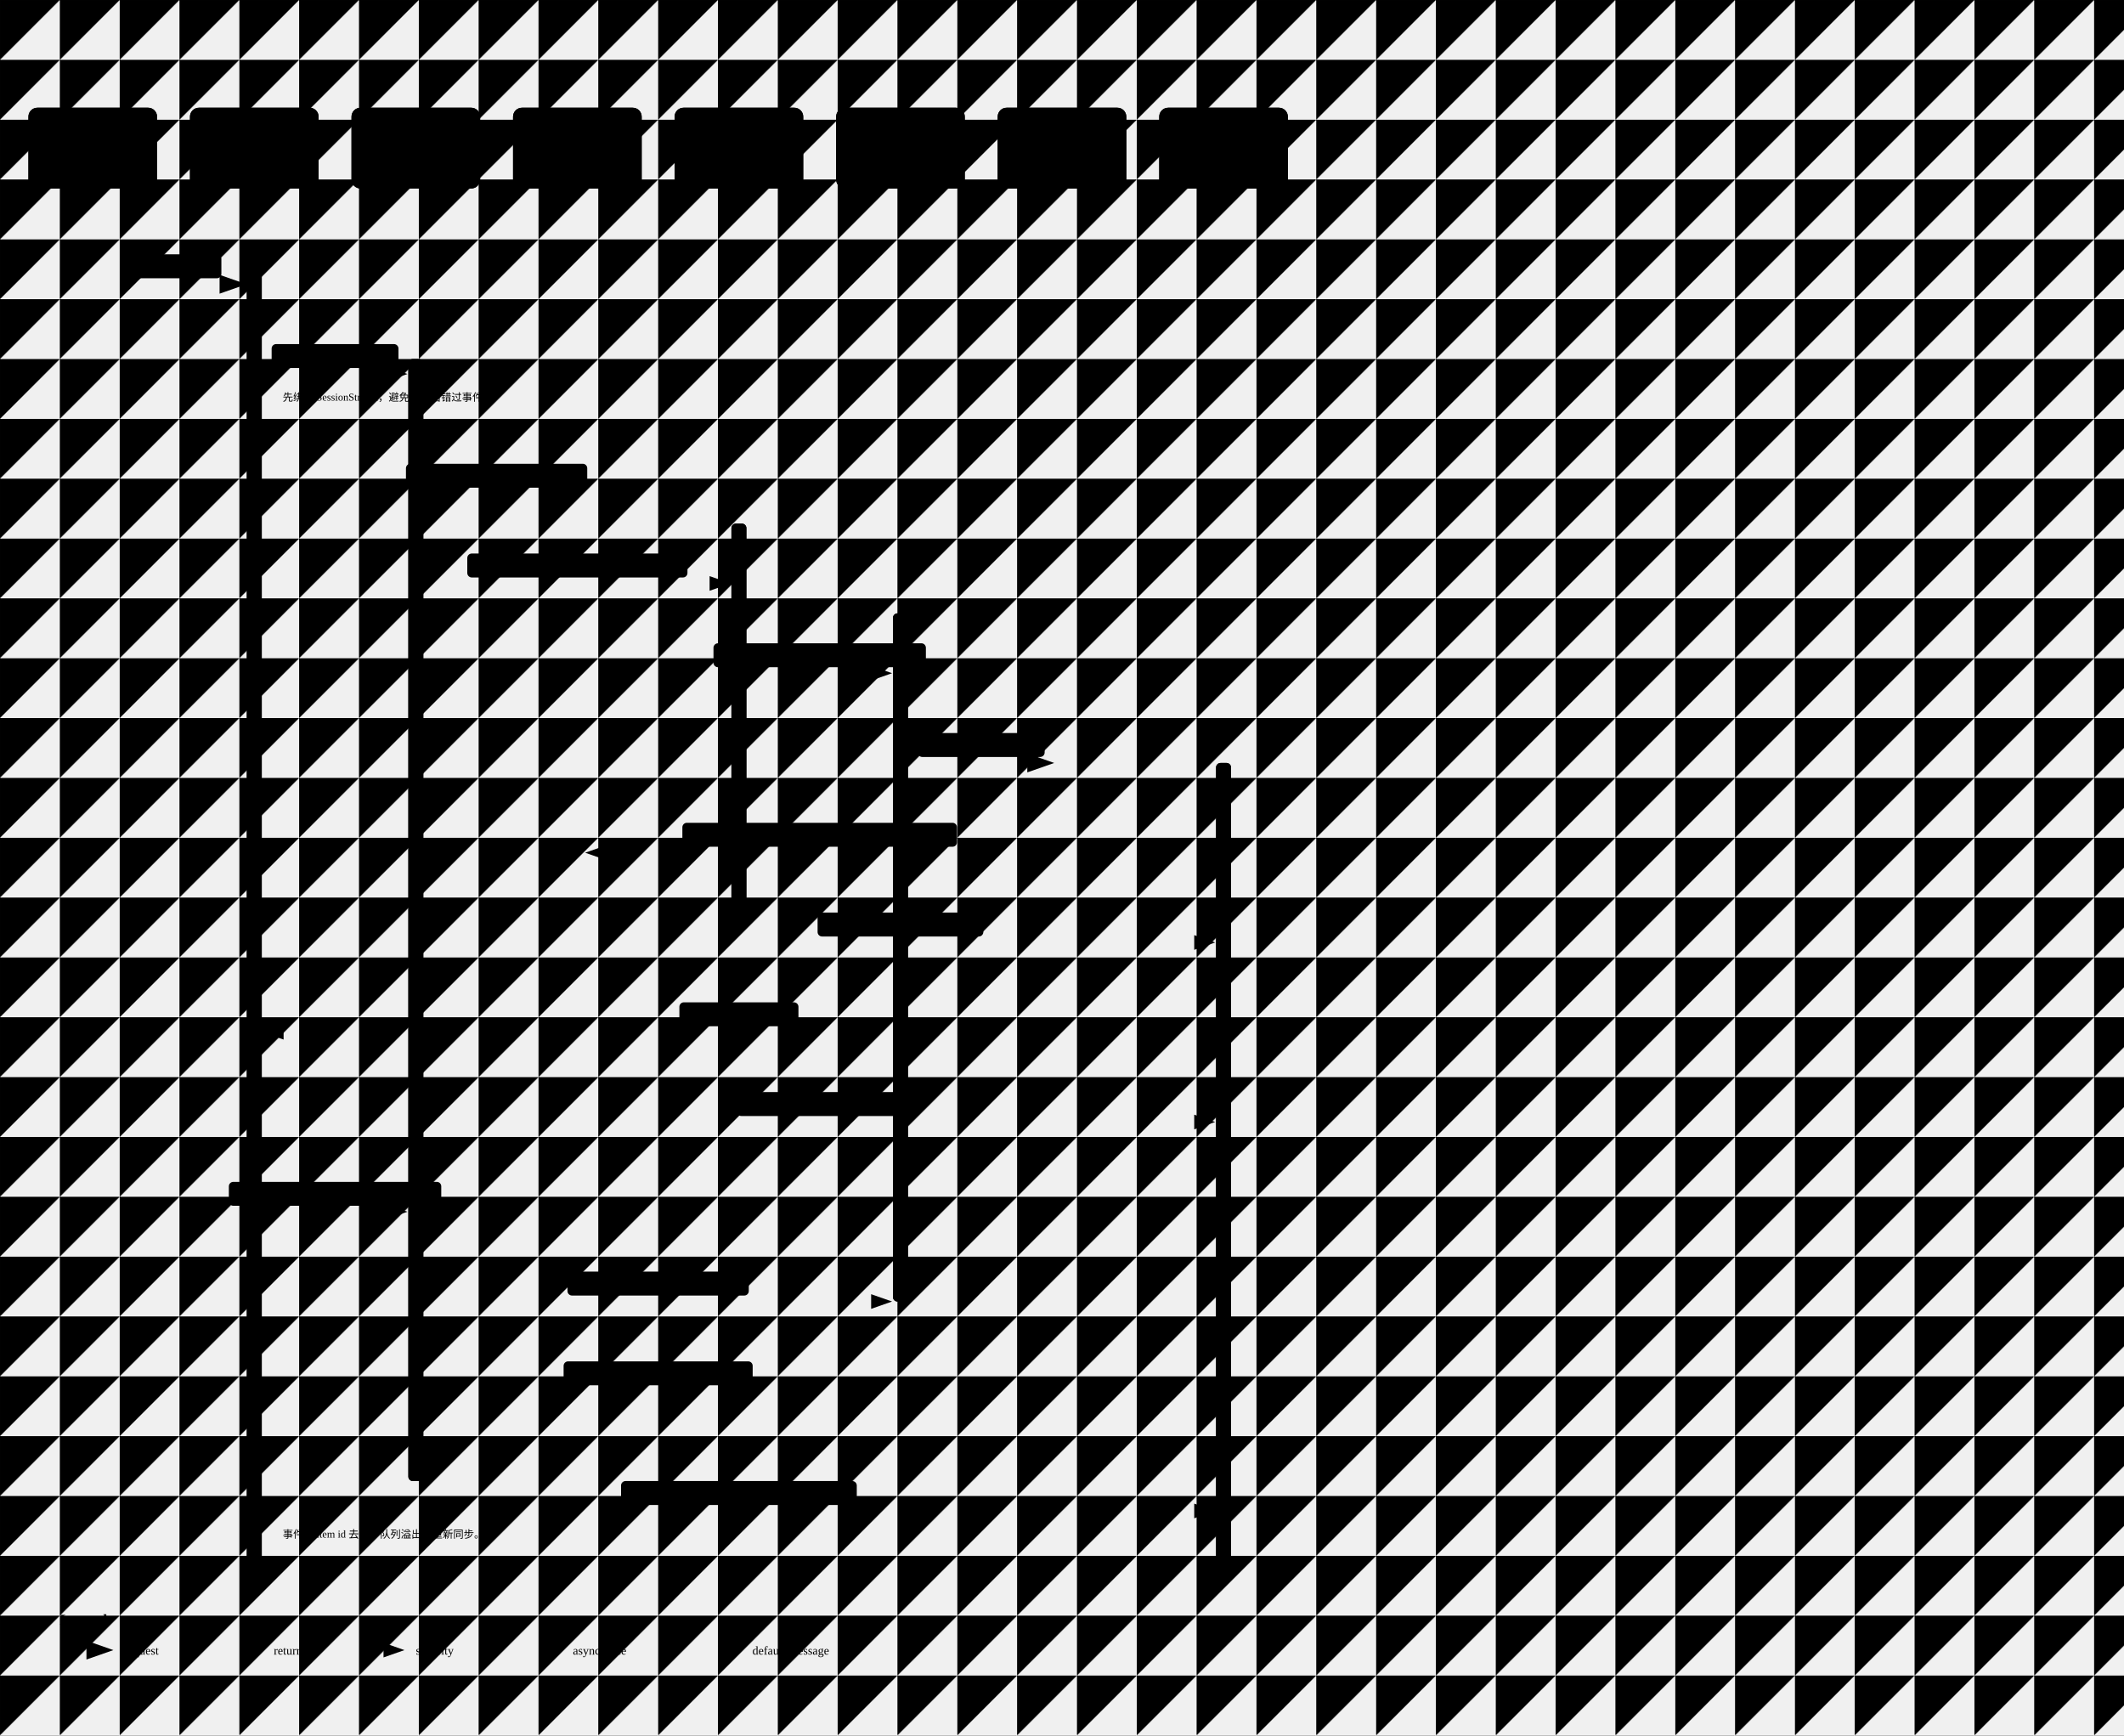
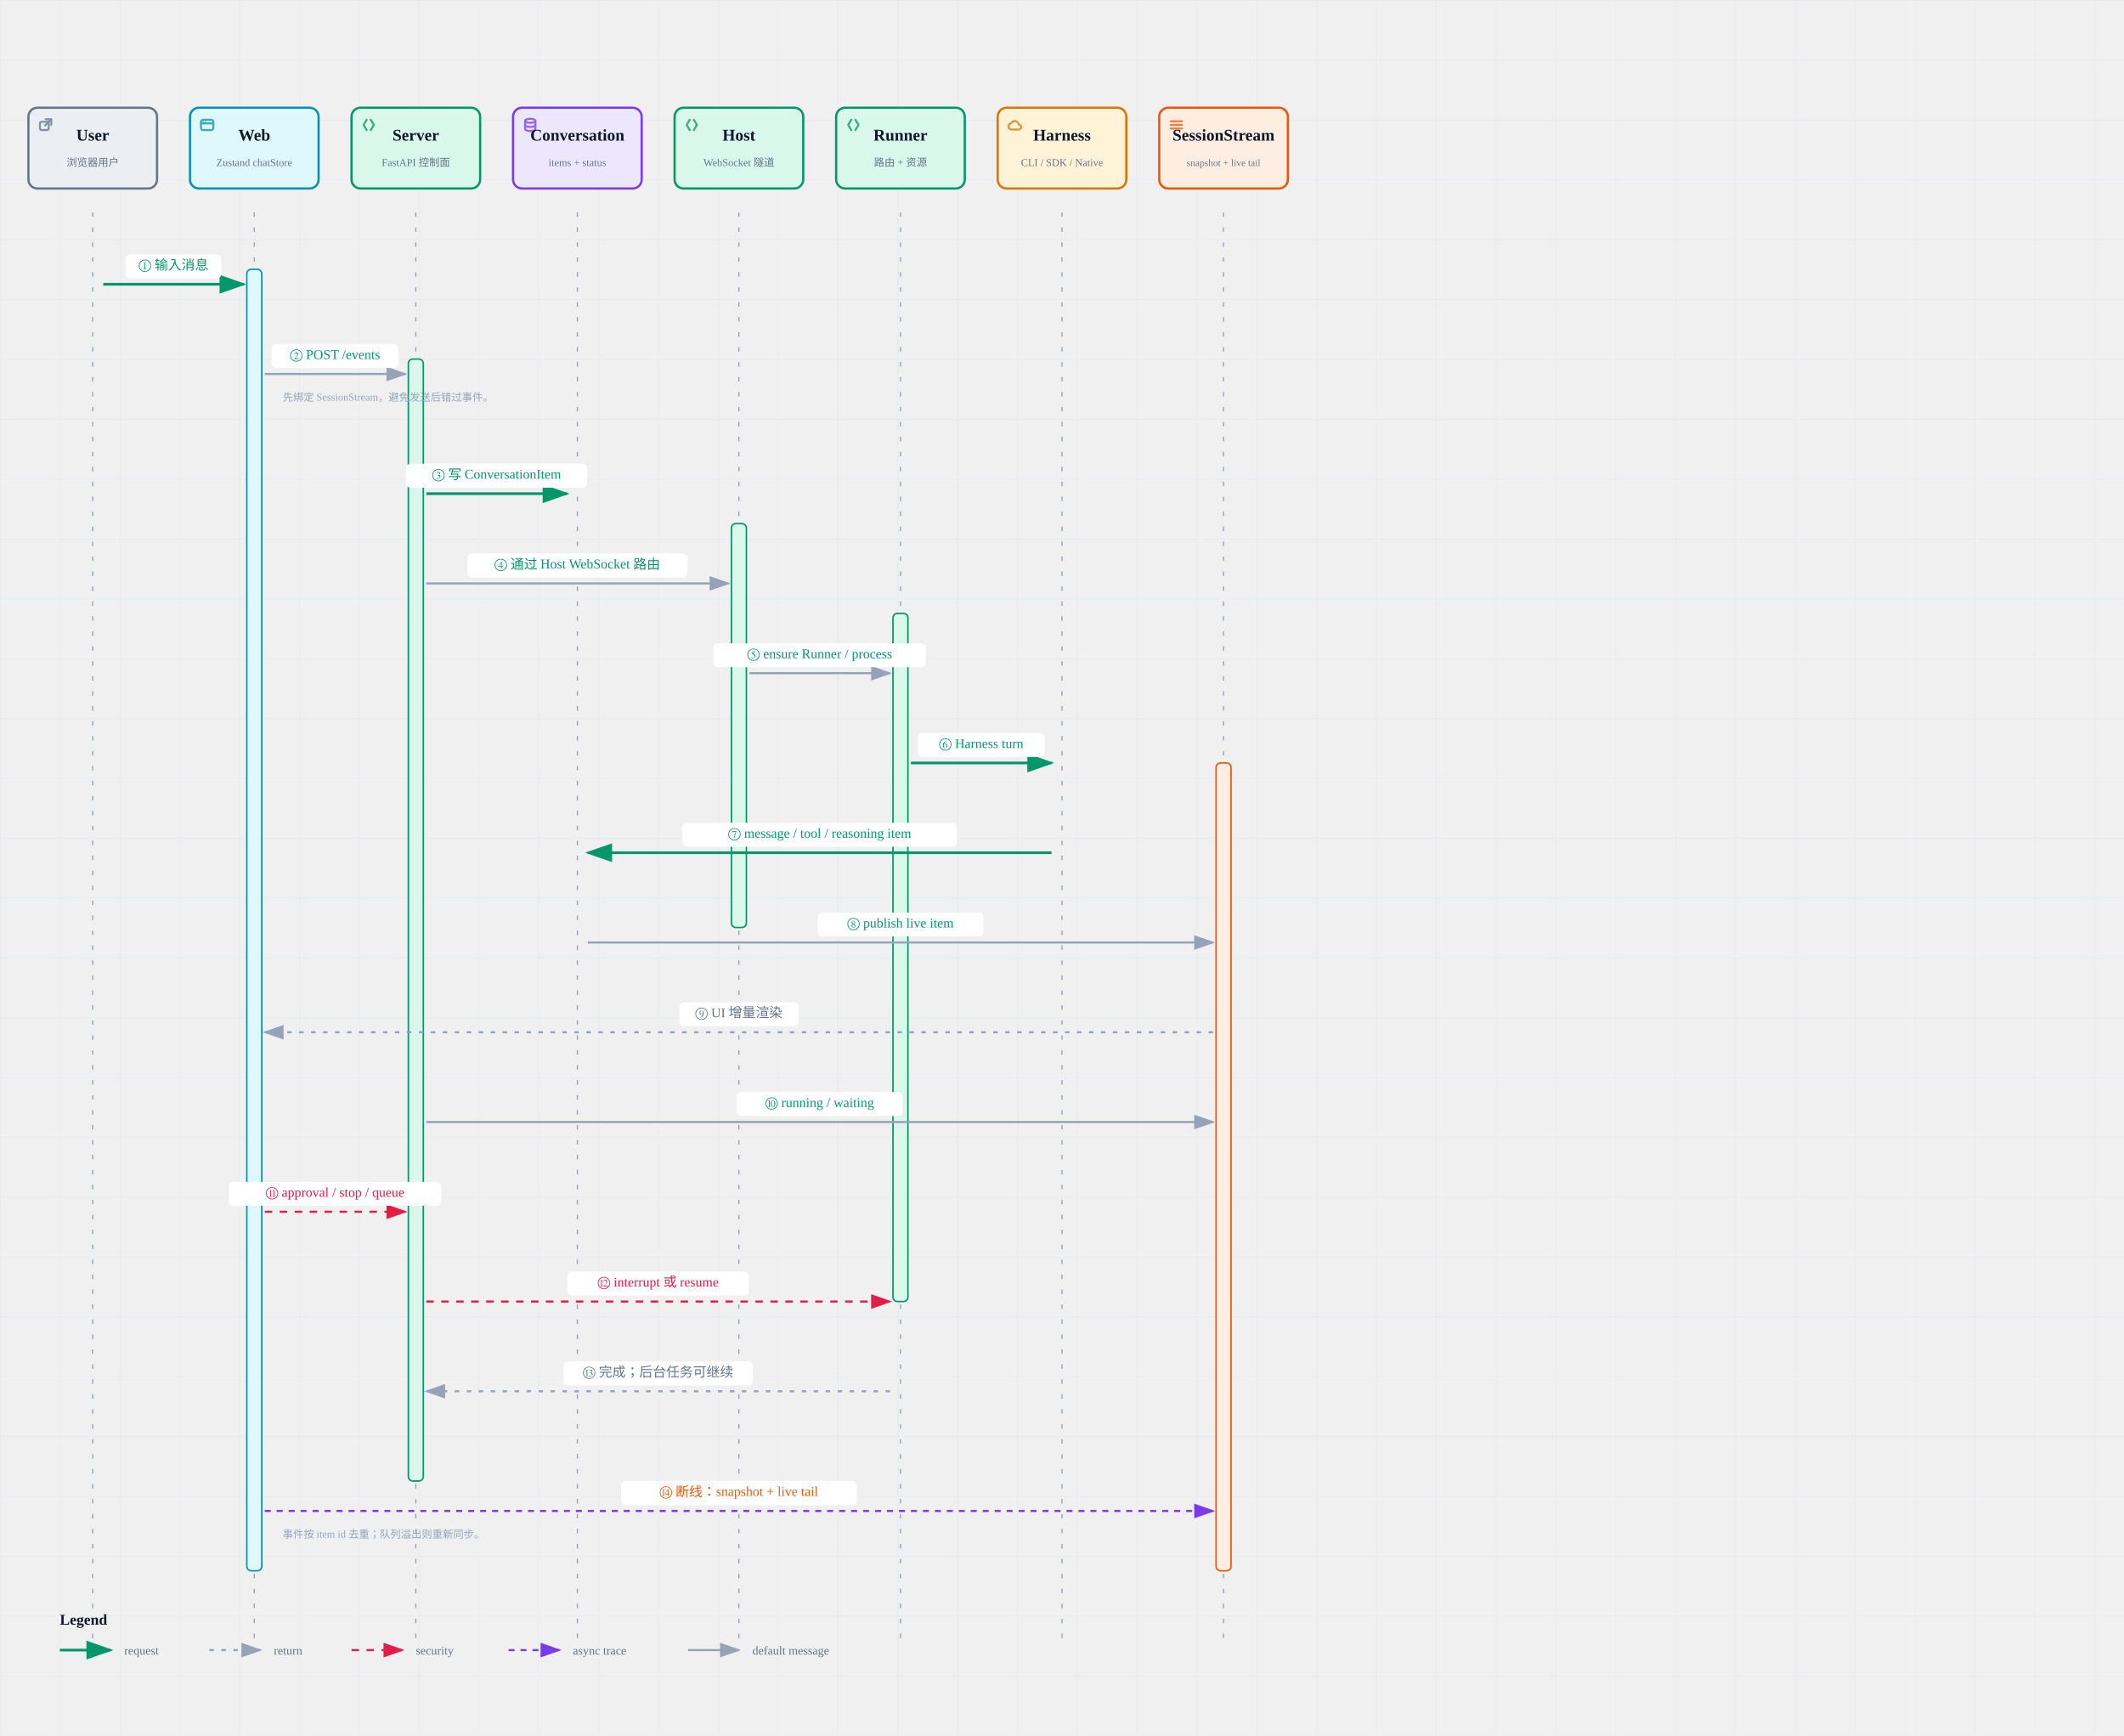
<svg xmlns="http://www.w3.org/2000/svg" viewBox="0 0 1420 1160" role="img" aria-labelledby="archify-diagram-title archify-diagram-description" data-preset="signal-flow" data-quality-profile="showcase">
+   <style>
+   .c-grid { stroke: #e2e8f0; fill: none; }
+   .c-mask { fill: #ffffff; stroke: none; }
+   .c-frontend { fill: rgba(34, 211, 238, 0.15); stroke: #0891b2; }
+   .c-backend { fill: rgba(52, 211, 153, 0.18); stroke: #059669; }
+   .c-database { fill: rgba(167, 139, 250, 0.2); stroke: #7c3aed; }
+   .c-cloud { fill: rgba(251, 191, 36, 0.18); stroke: #d97706; }
+   .c-security { fill: rgba(251, 113, 133, 0.15); stroke: #e11d48; }
+   .c-messagebus { fill: rgba(251, 146, 60, 0.15); stroke: #ea580c; }
+   .c-external { fill: rgba(148, 163, 184, 0.18); stroke: #64748b; }
+   .c-security-group { fill: transparent; stroke: #e11d48; stroke-dasharray: 4,4; }
+   .c-lane { fill: rgba(248, 250, 252, 0.65); stroke: #cbd5e1; stroke-dasharray: 6,6; }
+   .t-primary { fill: #0f172a; }
+   .t-muted { fill: #64748b; }
+   .t-dim { fill: #94a3b8; }
+   .t-frontend { fill: #0891b2; }
+   .t-backend { fill: #059669; }
+   .t-database { fill: #7c3aed; }
+   .t-cloud { fill: #d97706; }
+   .t-security { fill: #e11d48; }
+   .t-messagebus { fill: #ea580c; }
+   .t-external { fill: #64748b; }
+   .semantic-sigil { fill: none; stroke: currentColor; stroke-width: 1.35; stroke-linecap: round; stroke-linejoin: round; opacity: 0.76; pointer-events: none; }
+   .semantic-sigil &gt; * { vector-effect: non-scaling-stroke; }
+   .semantic-sigil .sigil-fill { fill: currentColor; stroke: none; }
+   .s-frontend { color: #0891b2; }
+   .s-backend { color: #059669; }
+   .s-database { color: #7c3aed; }
+   .s-cloud { color: #d97706; }
+   .s-security { color: #e11d48; }
+   .s-messagebus { color: #ea580c; }
+   .s-external { color: #64748b; }
+   .a-default { stroke: #94a3b8; fill: none; }
+   .a-emphasis { stroke: #059669; fill: none; }
+   .a-security { stroke: #e11d48; fill: none; stroke-dasharray: 5,5; }
+   .a-dashed { stroke: #7c3aed; fill: none; stroke-dasharray: 4,4; }
+   .m-default { fill: #94a3b8; }
+   .m-emphasis { fill: #059669; }
+   .m-security { fill: #e11d48; }
+   .m-dashed { fill: #7c3aed; }
+ </style>
  <defs>
    <marker id="arrowhead" markerWidth="10" markerHeight="7" refX="9" refY="3.5" orient="auto">
      <polygon points="0 0, 10 3.5, 0 7" class="m-default" />
    </marker>
    <marker id="arrowhead-emphasis" markerWidth="10" markerHeight="7" refX="9" refY="3.5" orient="auto">
      <polygon points="0 0, 10 3.5, 0 7" class="m-emphasis" />
    </marker>
    <marker id="arrowhead-security" markerWidth="10" markerHeight="7" refX="9" refY="3.5" orient="auto">
      <polygon points="0 0, 10 3.5, 0 7" class="m-security" />
    </marker>
    <marker id="arrowhead-dashed" markerWidth="10" markerHeight="7" refX="9" refY="3.5" orient="auto">
      <polygon points="0 0, 10 3.5, 0 7" class="m-dashed" />
    </marker>
    <pattern id="grid" width="40" height="40" patternUnits="userSpaceOnUse">
      <path d="M 40 0 L 0 0 0 40" class="c-grid" stroke-width="0.5" />
    </pattern>
  </defs>
  <rect width="100%" height="100%" fill="url(#grid)" />
  <path d="M 62 142 L 62 1095" class="a-default" stroke-width="0.8" stroke-dasharray="3,7" />
  <path d="M 170 142 L 170 1095" class="a-default" stroke-width="0.8" stroke-dasharray="3,7" />
  <path d="M 278 142 L 278 1095" class="a-default" stroke-width="0.8" stroke-dasharray="3,7" />
  <path d="M 386 142 L 386 1095" class="a-default" stroke-width="0.8" stroke-dasharray="3,7" />
  <path d="M 494 142 L 494 1095" class="a-default" stroke-width="0.8" stroke-dasharray="3,7" />
  <path d="M 602 142 L 602 1095" class="a-default" stroke-width="0.8" stroke-dasharray="3,7" />
  <path d="M 710 142 L 710 1095" class="a-default" stroke-width="0.8" stroke-dasharray="3,7" />
  <path d="M 818 142 L 818 1095" class="a-default" stroke-width="0.8" stroke-dasharray="3,7" />
  <rect x="165" y="180" width="10" height="870" rx="3" class="c-mask" />
  <rect x="165" y="180" width="10" height="870" rx="3" class="c-frontend" stroke-width="1" />
  <rect x="273" y="240" width="10" height="750" rx="3" class="c-mask" />
  <rect x="273" y="240" width="10" height="750" rx="3" class="c-backend" stroke-width="1" />
  <rect x="489" y="350" width="10" height="270" rx="3" class="c-mask" />
  <rect x="489" y="350" width="10" height="270" rx="3" class="c-backend" stroke-width="1" />
  <rect x="597" y="410" width="10" height="460" rx="3" class="c-mask" />
  <rect x="597" y="410" width="10" height="460" rx="3" class="c-backend" stroke-width="1" />
  <rect x="813" y="510" width="10" height="540" rx="3" class="c-mask" />
  <rect x="813" y="510" width="10" height="540" rx="3" class="c-messagebus" stroke-width="1" />
  <g data-edge-from="user" data-edge-to="web" data-edge-label="① 输入消息" data-edge-key="0" data-edge-id="send">
    <path data-composition-edge-from="user" data-composition-edge-to="web" data-composition-edge-id="send" data-composition-points="69,190;163,190" d="M 69 190 L 163 190" class="a-emphasis" stroke-width="1.8" marker-end="url(#arrowhead-emphasis)" />
    <g data-detail="context">
      <rect x="84" y="170" width="64" height="16" rx="3" class="c-mask" />
      <text x="116" y="180" class="t-backend" font-size="9" text-anchor="middle">① 输入消息</text>
    </g>
  </g>
  <g data-edge-from="web" data-edge-to="server" data-edge-label="② POST /events" data-edge-key="1" data-edge-id="post">
    <path data-composition-edge-from="web" data-composition-edge-to="server" data-composition-edge-id="post" data-composition-points="177,250;271,250" d="M 177 250 L 271 250" class="a-default" stroke-width="1.4" marker-end="url(#arrowhead)" />
    <g data-detail="context">
      <rect x="181.6" y="230" width="84.8" height="16" rx="3" class="c-mask" />
      <text x="224" y="240" class="t-backend" font-size="9" text-anchor="middle">② POST /events</text>
    </g>
    <text data-detail="fine" x="189" y="268" class="t-dim" font-size="7">先绑定 SessionStream，避免发送后错过事件。</text>
  </g>
  <g data-edge-from="server" data-edge-to="conv" data-edge-label="③ 写 ConversationItem" data-edge-key="2" data-edge-id="persist">
    <path data-composition-edge-from="server" data-composition-edge-to="conv" data-composition-edge-id="persist" data-composition-points="285,330;379,330" d="M 285 330 L 379 330" class="a-emphasis" stroke-width="1.8" marker-end="url(#arrowhead-emphasis)" />
    <g data-detail="context">
      <rect x="271.4" y="310" width="121.2" height="16" rx="3" class="c-mask" />
      <text x="332" y="320" class="t-backend" font-size="9" text-anchor="middle">③ 写 ConversationItem</text>
    </g>
  </g>
  <g data-edge-from="server" data-edge-to="host" data-edge-label="④ 通过 Host WebSocket 路由" data-edge-key="3" data-edge-id="route">
    <path data-composition-edge-from="server" data-composition-edge-to="host" data-composition-edge-id="route" data-composition-points="285,390;487,390" d="M 285 390 L 487 390" class="a-default" stroke-width="1.4" marker-end="url(#arrowhead)" />
    <g data-detail="context">
      <rect x="312.4" y="370" width="147.2" height="16" rx="3" class="c-mask" />
      <text x="386" y="380" class="t-backend" font-size="9" text-anchor="middle">④ 通过 Host WebSocket 路由</text>
    </g>
  </g>
  <g data-edge-from="host" data-edge-to="runner" data-edge-label="⑤ ensure Runner / process" data-edge-key="4" data-edge-id="ensure">
    <path data-composition-edge-from="host" data-composition-edge-to="runner" data-composition-edge-id="ensure" data-composition-points="501,450;595,450" d="M 501 450 L 595 450" class="a-default" stroke-width="1.4" marker-end="url(#arrowhead)" />
    <g data-detail="context">
      <rect x="477" y="430" width="142" height="16" rx="3" class="c-mask" />
      <text x="548" y="440" class="t-backend" font-size="9" text-anchor="middle">⑤ ensure Runner / process</text>
    </g>
  </g>
  <g data-edge-from="runner" data-edge-to="harness" data-edge-label="⑥ Harness turn" data-edge-key="5" data-edge-id="turn">
    <path data-composition-edge-from="runner" data-composition-edge-to="harness" data-composition-edge-id="turn" data-composition-points="609,510;703,510" d="M 609 510 L 703 510" class="a-emphasis" stroke-width="1.8" marker-end="url(#arrowhead-emphasis)" />
    <g data-detail="context">
      <rect x="613.6" y="490" width="84.8" height="16" rx="3" class="c-mask" />
      <text x="656" y="500" class="t-backend" font-size="9" text-anchor="middle">⑥ Harness turn</text>
    </g>
  </g>
  <g data-edge-from="harness" data-edge-to="conv" data-edge-label="⑦ message / tool / reasoning item" data-edge-key="6" data-edge-id="item">
    <path data-composition-edge-from="harness" data-composition-edge-to="conv" data-composition-edge-id="item" data-composition-points="703,570;393,570" d="M 703 570 L 393 570" class="a-emphasis" stroke-width="1.8" marker-end="url(#arrowhead-emphasis)" />
    <g data-detail="context">
      <rect x="456.2" y="550" width="183.6" height="16" rx="3" class="c-mask" />
      <text x="548" y="560" class="t-backend" font-size="9" text-anchor="middle">⑦ message / tool / reasoning item</text>
    </g>
  </g>
  <g data-edge-from="conv" data-edge-to="stream" data-edge-label="⑧ publish live item" data-edge-key="7" data-edge-id="publish">
    <path data-composition-edge-from="conv" data-composition-edge-to="stream" data-composition-edge-id="publish" data-composition-points="393,630;811,630" d="M 393 630 L 811 630" class="a-default" stroke-width="1.4" marker-end="url(#arrowhead)" />
    <g data-detail="context">
      <rect x="546.6" y="610" width="110.8" height="16" rx="3" class="c-mask" />
      <text x="602" y="620" class="t-backend" font-size="9" text-anchor="middle">⑧ publish live item</text>
    </g>
  </g>
  <g data-edge-from="stream" data-edge-to="web" data-edge-label="⑨ UI 增量渲染" data-edge-key="8" data-edge-id="render">
    <path data-composition-edge-from="stream" data-composition-edge-to="web" data-composition-edge-id="render" data-composition-points="811,690;177,690" d="M 811 690 L 177 690" class="a-default" stroke-width="1.4" stroke-dasharray="3,5" marker-end="url(#arrowhead)" />
    <g data-detail="context">
      <rect x="454.2" y="670" width="79.6" height="16" rx="3" class="c-mask" />
      <text x="494" y="680" class="t-muted" font-size="9" text-anchor="middle">⑨ UI 增量渲染</text>
    </g>
  </g>
  <g data-edge-from="server" data-edge-to="stream" data-edge-label="⑩ running / waiting" data-edge-key="9" data-edge-id="status">
    <path data-composition-edge-from="server" data-composition-edge-to="stream" data-composition-edge-id="status" data-composition-points="285,750;811,750" d="M 285 750 L 811 750" class="a-default" stroke-width="1.4" marker-end="url(#arrowhead)" />
    <g data-detail="context">
      <rect x="492.6" y="730" width="110.8" height="16" rx="3" class="c-mask" />
      <text x="548" y="740" class="t-backend" font-size="9" text-anchor="middle">⑩ running / waiting</text>
    </g>
  </g>
  <g data-edge-from="web" data-edge-to="server" data-edge-label="⑪ approval / stop / queue" data-edge-key="10" data-edge-id="approval">
    <path data-composition-edge-from="web" data-composition-edge-to="server" data-composition-edge-id="approval" data-composition-points="177,810;271,810" d="M 177 810 L 271 810" class="a-security" stroke-width="1.4" marker-end="url(#arrowhead-security)" />
    <g data-detail="context">
      <rect x="153" y="790" width="142" height="16" rx="3" class="c-mask" />
      <text x="224" y="800" class="t-security" font-size="9" text-anchor="middle">⑪ approval / stop / queue</text>
    </g>
  </g>
  <g data-edge-from="server" data-edge-to="runner" data-edge-label="⑫ interrupt 或 resume" data-edge-key="11" data-edge-id="control">
    <path data-composition-edge-from="server" data-composition-edge-to="runner" data-composition-edge-id="control" data-composition-points="285,870;595,870" d="M 285 870 L 595 870" class="a-security" stroke-width="1.4" marker-end="url(#arrowhead-security)" />
    <g data-detail="context">
      <rect x="379.4" y="850" width="121.2" height="16" rx="3" class="c-mask" />
      <text x="440" y="860" class="t-security" font-size="9" text-anchor="middle">⑫ interrupt 或 resume</text>
    </g>
  </g>
  <g data-edge-from="runner" data-edge-to="server" data-edge-label="⑬ 完成；后台任务可继续" data-edge-key="12" data-edge-id="done">
    <path data-composition-edge-from="runner" data-composition-edge-to="server" data-composition-edge-id="done" data-composition-points="595,930;285,930" d="M 595 930 L 285 930" class="a-default" stroke-width="1.4" stroke-dasharray="3,5" marker-end="url(#arrowhead)" />
    <g data-detail="context">
      <rect x="376.8" y="910" width="126.4" height="16" rx="3" class="c-mask" />
      <text x="440" y="920" class="t-muted" font-size="9" text-anchor="middle">⑬ 完成；后台任务可继续</text>
    </g>
  </g>
  <g data-edge-from="web" data-edge-to="stream" data-edge-label="⑭ 断线：snapshot + live tail" data-edge-key="13" data-edge-id="reconnect">
    <path data-composition-edge-from="web" data-composition-edge-to="stream" data-composition-edge-id="reconnect" data-composition-points="177,1010;811,1010" d="M 177 1010 L 811 1010" class="a-dashed" stroke-width="1.4" marker-end="url(#arrowhead-dashed)" />
    <g data-detail="context">
      <rect x="415.2" y="990" width="157.6" height="16" rx="3" class="c-mask" />
      <text x="494" y="1000" class="t-messagebus" font-size="9" text-anchor="middle">⑭ 断线：snapshot + live tail</text>
    </g>
    <text data-detail="fine" x="189" y="1028" class="t-dim" font-size="7">事件按 item id 去重；队列溢出则重新同步。</text>
  </g>
  <g id="node-user" data-node-id="user" data-node-label="User" tabindex="0" role="button" aria-label="Focus User, 浏览器用户, Sequence participant" aria-pressed="false" data-node-kind="external" data-node-sublabel="浏览器用户" data-node-context="Sequence participant">
    <rect x="19" y="72" width="86" height="54" rx="6" class="c-mask" />
    <rect x="19" y="72" width="86" height="54" rx="6" class="c-external" stroke-width="1.5" />
    <g aria-hidden="true" data-semantic-sigil="external" class="semantic-sigil s-external" transform="translate(25 78) scale(0.6875)">
      <rect x="2.5" y="5" width="8.5" height="8" rx="1.5" />
      <path d="M8 2.5h5.5V8M13.5 2.5 7.5 8.5" />
    </g>
    <text data-detail-anchor="true" x="62" y="94" class="t-primary" font-size="11" font-weight="600" text-anchor="middle">User</text>
    <text data-detail="context" x="62" y="111" class="t-muted" font-size="7" text-anchor="middle">浏览器用户</text>
  </g>
  <g id="node-web" data-node-id="web" data-node-label="Web" tabindex="0" role="button" aria-label="Focus Web, Zustand chatStore, Sequence participant" aria-pressed="false" data-node-kind="frontend" data-node-sublabel="Zustand chatStore" data-node-context="Sequence participant">
    <rect x="127" y="72" width="86" height="54" rx="6" class="c-mask" />
    <rect x="127" y="72" width="86" height="54" rx="6" class="c-frontend" stroke-width="1.5" />
    <g aria-hidden="true" data-semantic-sigil="frontend" class="semantic-sigil s-frontend" transform="translate(133 78) scale(0.6875)">
      <rect x="2" y="3" width="12" height="10" rx="2" />
      <path d="M2 6.5h12" />
      <circle cx="4.1" cy="4.8" r=".7" class="sigil-fill" />
      <circle cx="6.3" cy="4.8" r=".7" class="sigil-fill" />
    </g>
    <text data-detail-anchor="true" x="170" y="94" class="t-primary" font-size="11" font-weight="600" text-anchor="middle">Web</text>
    <text data-detail="context" x="170" y="111" class="t-muted" font-size="7" text-anchor="middle">Zustand chatStore</text>
  </g>
  <g id="node-server" data-node-id="server" data-node-label="Server" tabindex="0" role="button" aria-label="Focus Server, FastAPI 控制面, Sequence participant" aria-pressed="false" data-node-kind="backend" data-node-sublabel="FastAPI 控制面" data-node-context="Sequence participant">
    <rect x="235" y="72" width="86" height="54" rx="6" class="c-mask" />
    <rect x="235" y="72" width="86" height="54" rx="6" class="c-backend" stroke-width="1.5" />
    <g aria-hidden="true" data-semantic-sigil="backend" class="semantic-sigil s-backend" transform="translate(241 78) scale(0.6875)">
      <path d="M6 3 3 8l3 5M10 3l3 5-3 5" />
    </g>
    <text data-detail-anchor="true" x="278" y="94" class="t-primary" font-size="11" font-weight="600" text-anchor="middle">Server</text>
    <text data-detail="context" x="278" y="111" class="t-muted" font-size="7" text-anchor="middle">FastAPI 控制面</text>
  </g>
  <g id="node-conv" data-node-id="conv" data-node-label="Conversation" tabindex="0" role="button" aria-label="Focus Conversation, items + status, Sequence participant" aria-pressed="false" data-node-kind="database" data-node-sublabel="items + status" data-node-context="Sequence participant">
    <rect x="343" y="72" width="86" height="54" rx="6" class="c-mask" />
    <rect x="343" y="72" width="86" height="54" rx="6" class="c-database" stroke-width="1.5" />
    <g aria-hidden="true" data-semantic-sigil="database" class="semantic-sigil s-database" transform="translate(349 78) scale(0.6875)">
      <ellipse cx="8" cy="4" rx="5" ry="2" />
      <path d="M3 4v8c0 1.1 2.2 2 5 2s5-.9 5-2V4M3 8c0 1.1 2.2 2 5 2s5-.9 5-2" />
    </g>
    <text data-detail-anchor="true" x="386" y="94" class="t-primary" font-size="11" font-weight="600" text-anchor="middle">Conversation</text>
    <text data-detail="context" x="386" y="111" class="t-muted" font-size="7" text-anchor="middle">items + status</text>
  </g>
  <g id="node-host" data-node-id="host" data-node-label="Host" tabindex="0" role="button" aria-label="Focus Host, WebSocket 隧道, Sequence participant" aria-pressed="false" data-node-kind="backend" data-node-sublabel="WebSocket 隧道" data-node-context="Sequence participant">
    <rect x="451" y="72" width="86" height="54" rx="6" class="c-mask" />
    <rect x="451" y="72" width="86" height="54" rx="6" class="c-backend" stroke-width="1.5" />
    <g aria-hidden="true" data-semantic-sigil="backend" class="semantic-sigil s-backend" transform="translate(457 78) scale(0.6875)">
      <path d="M6 3 3 8l3 5M10 3l3 5-3 5" />
    </g>
    <text data-detail-anchor="true" x="494" y="94" class="t-primary" font-size="11" font-weight="600" text-anchor="middle">Host</text>
    <text data-detail="context" x="494" y="111" class="t-muted" font-size="7" text-anchor="middle">WebSocket 隧道</text>
  </g>
  <g id="node-runner" data-node-id="runner" data-node-label="Runner" tabindex="0" role="button" aria-label="Focus Runner, 路由 + 资源, Sequence participant" aria-pressed="false" data-node-kind="backend" data-node-sublabel="路由 + 资源" data-node-context="Sequence participant">
    <rect x="559" y="72" width="86" height="54" rx="6" class="c-mask" />
    <rect x="559" y="72" width="86" height="54" rx="6" class="c-backend" stroke-width="1.5" />
    <g aria-hidden="true" data-semantic-sigil="backend" class="semantic-sigil s-backend" transform="translate(565 78) scale(0.6875)">
      <path d="M6 3 3 8l3 5M10 3l3 5-3 5" />
    </g>
    <text data-detail-anchor="true" x="602" y="94" class="t-primary" font-size="11" font-weight="600" text-anchor="middle">Runner</text>
    <text data-detail="context" x="602" y="111" class="t-muted" font-size="7" text-anchor="middle">路由 + 资源</text>
  </g>
  <g id="node-harness" data-node-id="harness" data-node-label="Harness" tabindex="0" role="button" aria-label="Focus Harness, CLI / SDK / Native, Sequence participant" aria-pressed="false" data-node-kind="cloud" data-node-sublabel="CLI / SDK / Native" data-node-context="Sequence participant">
    <rect x="667" y="72" width="86" height="54" rx="6" class="c-mask" />
    <rect x="667" y="72" width="86" height="54" rx="6" class="c-cloud" stroke-width="1.5" />
    <g aria-hidden="true" data-semantic-sigil="cloud" class="semantic-sigil s-cloud" transform="translate(673 78) scale(0.6875)">
      <path d="M4.3 12.5h7.3a2.4 2.4 0 0 0 .2-4.8 4 4 0 0 0-7.5-1.3A3.1 3.1 0 0 0 4.3 12.5Z" />
    </g>
    <text data-detail-anchor="true" x="710" y="94" class="t-primary" font-size="11" font-weight="600" text-anchor="middle">Harness</text>
    <text data-detail="context" x="710" y="111" class="t-muted" font-size="7" text-anchor="middle">CLI / SDK / Native</text>
  </g>
  <g id="node-stream" data-node-id="stream" data-node-label="SessionStream" tabindex="0" role="button" aria-label="Focus SessionStream, snapshot + live tail, Sequence participant" aria-pressed="false" data-node-kind="messagebus" data-node-sublabel="snapshot + live tail" data-node-context="Sequence participant">
    <rect x="775" y="72" width="86" height="54" rx="6" class="c-mask" />
    <rect x="775" y="72" width="86" height="54" rx="6" class="c-messagebus" stroke-width="1.5" />
    <g aria-hidden="true" data-semantic-sigil="messagebus" class="semantic-sigil s-messagebus" transform="translate(781 78) scale(0.6875)">
      <path d="M2.5 4.5h11M2.5 8h11M2.5 11.5h11" />
      <circle cx="5" cy="4.5" r="1" class="sigil-fill" />
      <circle cx="10.5" cy="8" r="1" class="sigil-fill" />
      <circle cx="7" cy="11.5" r="1" class="sigil-fill" />
    </g>
    <text data-detail-anchor="true" x="818" y="94" class="t-primary" font-size="11" font-weight="600" text-anchor="middle">SessionStream</text>
    <text data-detail="context" x="818" y="111" class="t-muted" font-size="6.5" text-anchor="middle">snapshot + live tail</text>
  </g>
  <g data-legend="true">
    <text x="40" y="1086" class="t-primary" font-size="10" font-weight="600">Legend</text>
    <g data-legend-semantic-kind="emphasis" data-legend-x="40" data-legend-baseline="1106" data-legend-width="78">
      <path d="M 40 1103 L 74 1103" class="a-emphasis" stroke-width="1.8" marker-end="url(#arrowhead-emphasis)" />
      <text x="83" y="1106" class="t-muted" font-size="8">request</text>
    </g>
    <g data-legend-semantic-kind="return" data-legend-x="140" data-legend-baseline="1106" data-legend-width="73">
      <path d="M 140 1103 L 174 1103" class="a-default" stroke-width="1.4" stroke-dasharray="3,5" marker-end="url(#arrowhead)" />
      <text x="183" y="1106" class="t-muted" font-size="8">return</text>
    </g>
    <g data-legend-semantic-kind="security" data-legend-x="235" data-legend-baseline="1106" data-legend-width="83">
      <path d="M 235 1103 L 269 1103" class="a-security" stroke-width="1.4" marker-end="url(#arrowhead-security)" />
      <text x="278" y="1106" class="t-muted" font-size="8">security</text>
    </g>
    <g data-legend-semantic-kind="dashed" data-legend-x="340" data-legend-baseline="1106" data-legend-width="98">
      <path d="M 340 1103 L 374 1103" class="a-dashed" stroke-width="1.4" marker-end="url(#arrowhead-dashed)" />
      <text x="383" y="1106" class="t-muted" font-size="8">async trace</text>
    </g>
    <g data-legend-semantic-kind="default" data-legend-x="460" data-legend-baseline="1106" data-legend-width="118">
      <path d="M 460 1103 L 494 1103" class="a-default" stroke-width="1.4" marker-end="url(#arrowhead)" />
      <text x="503" y="1106" class="t-muted" font-size="8">default message</text>
    </g>
  </g>
</svg>
